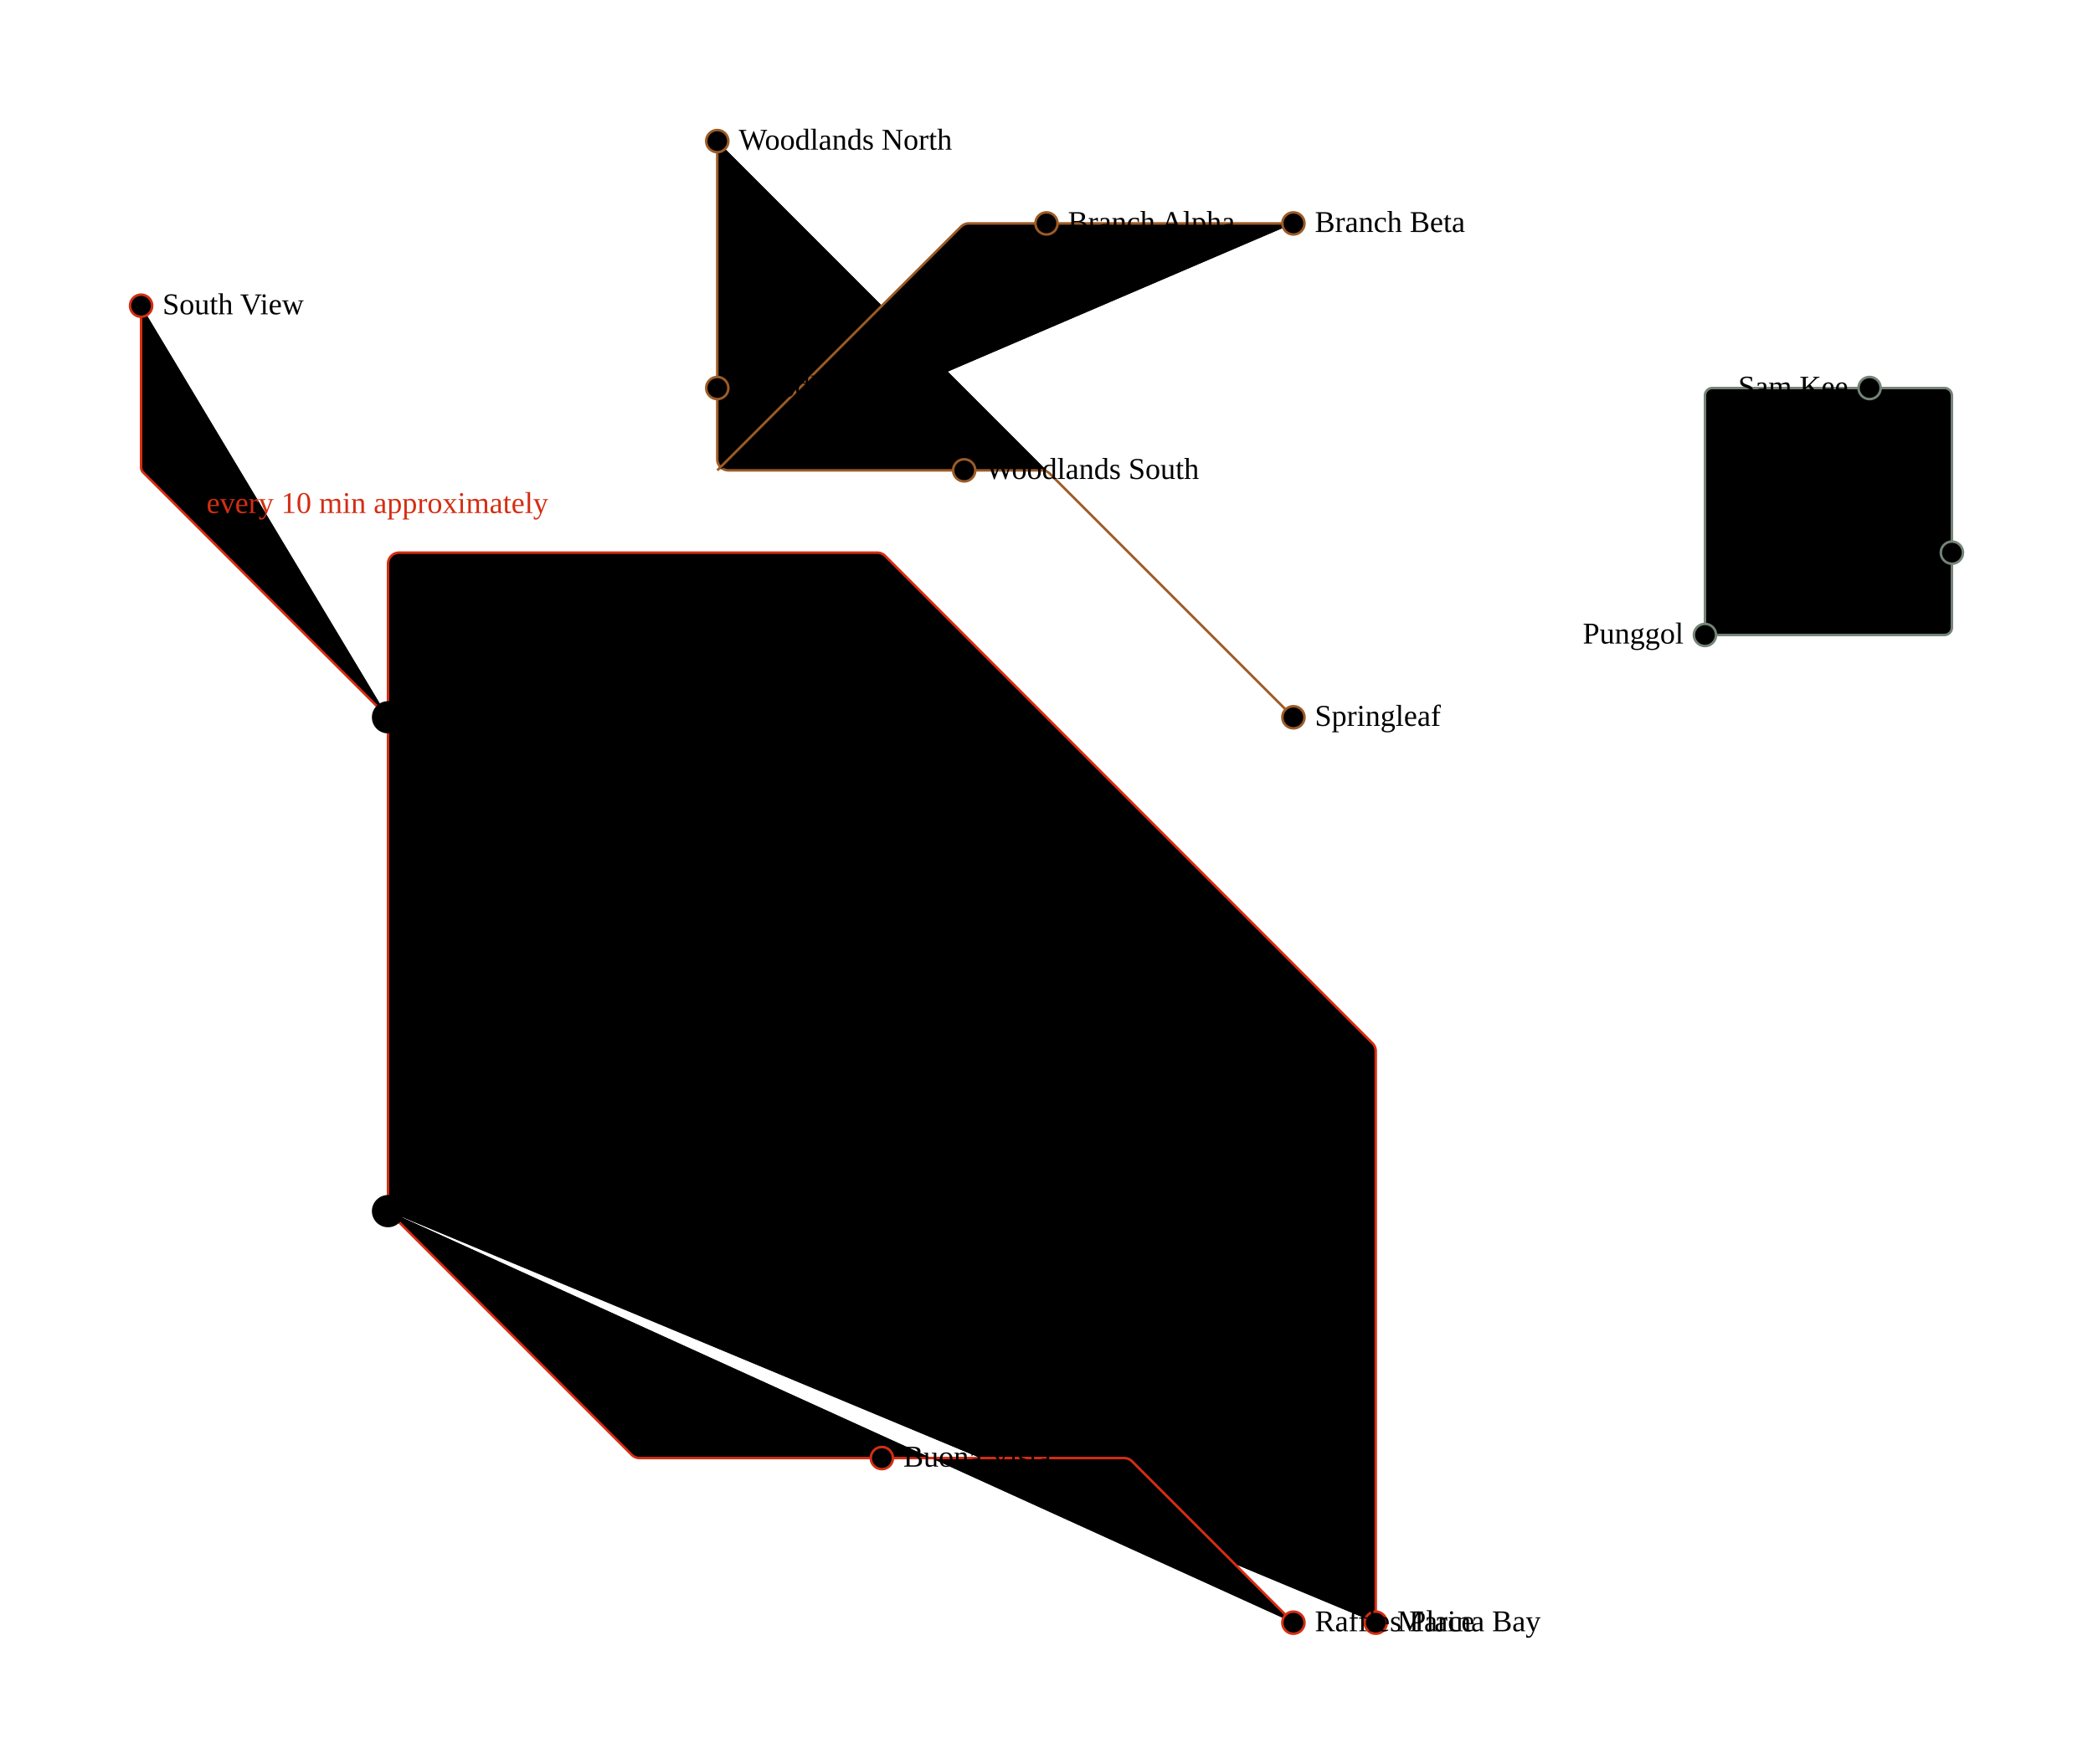
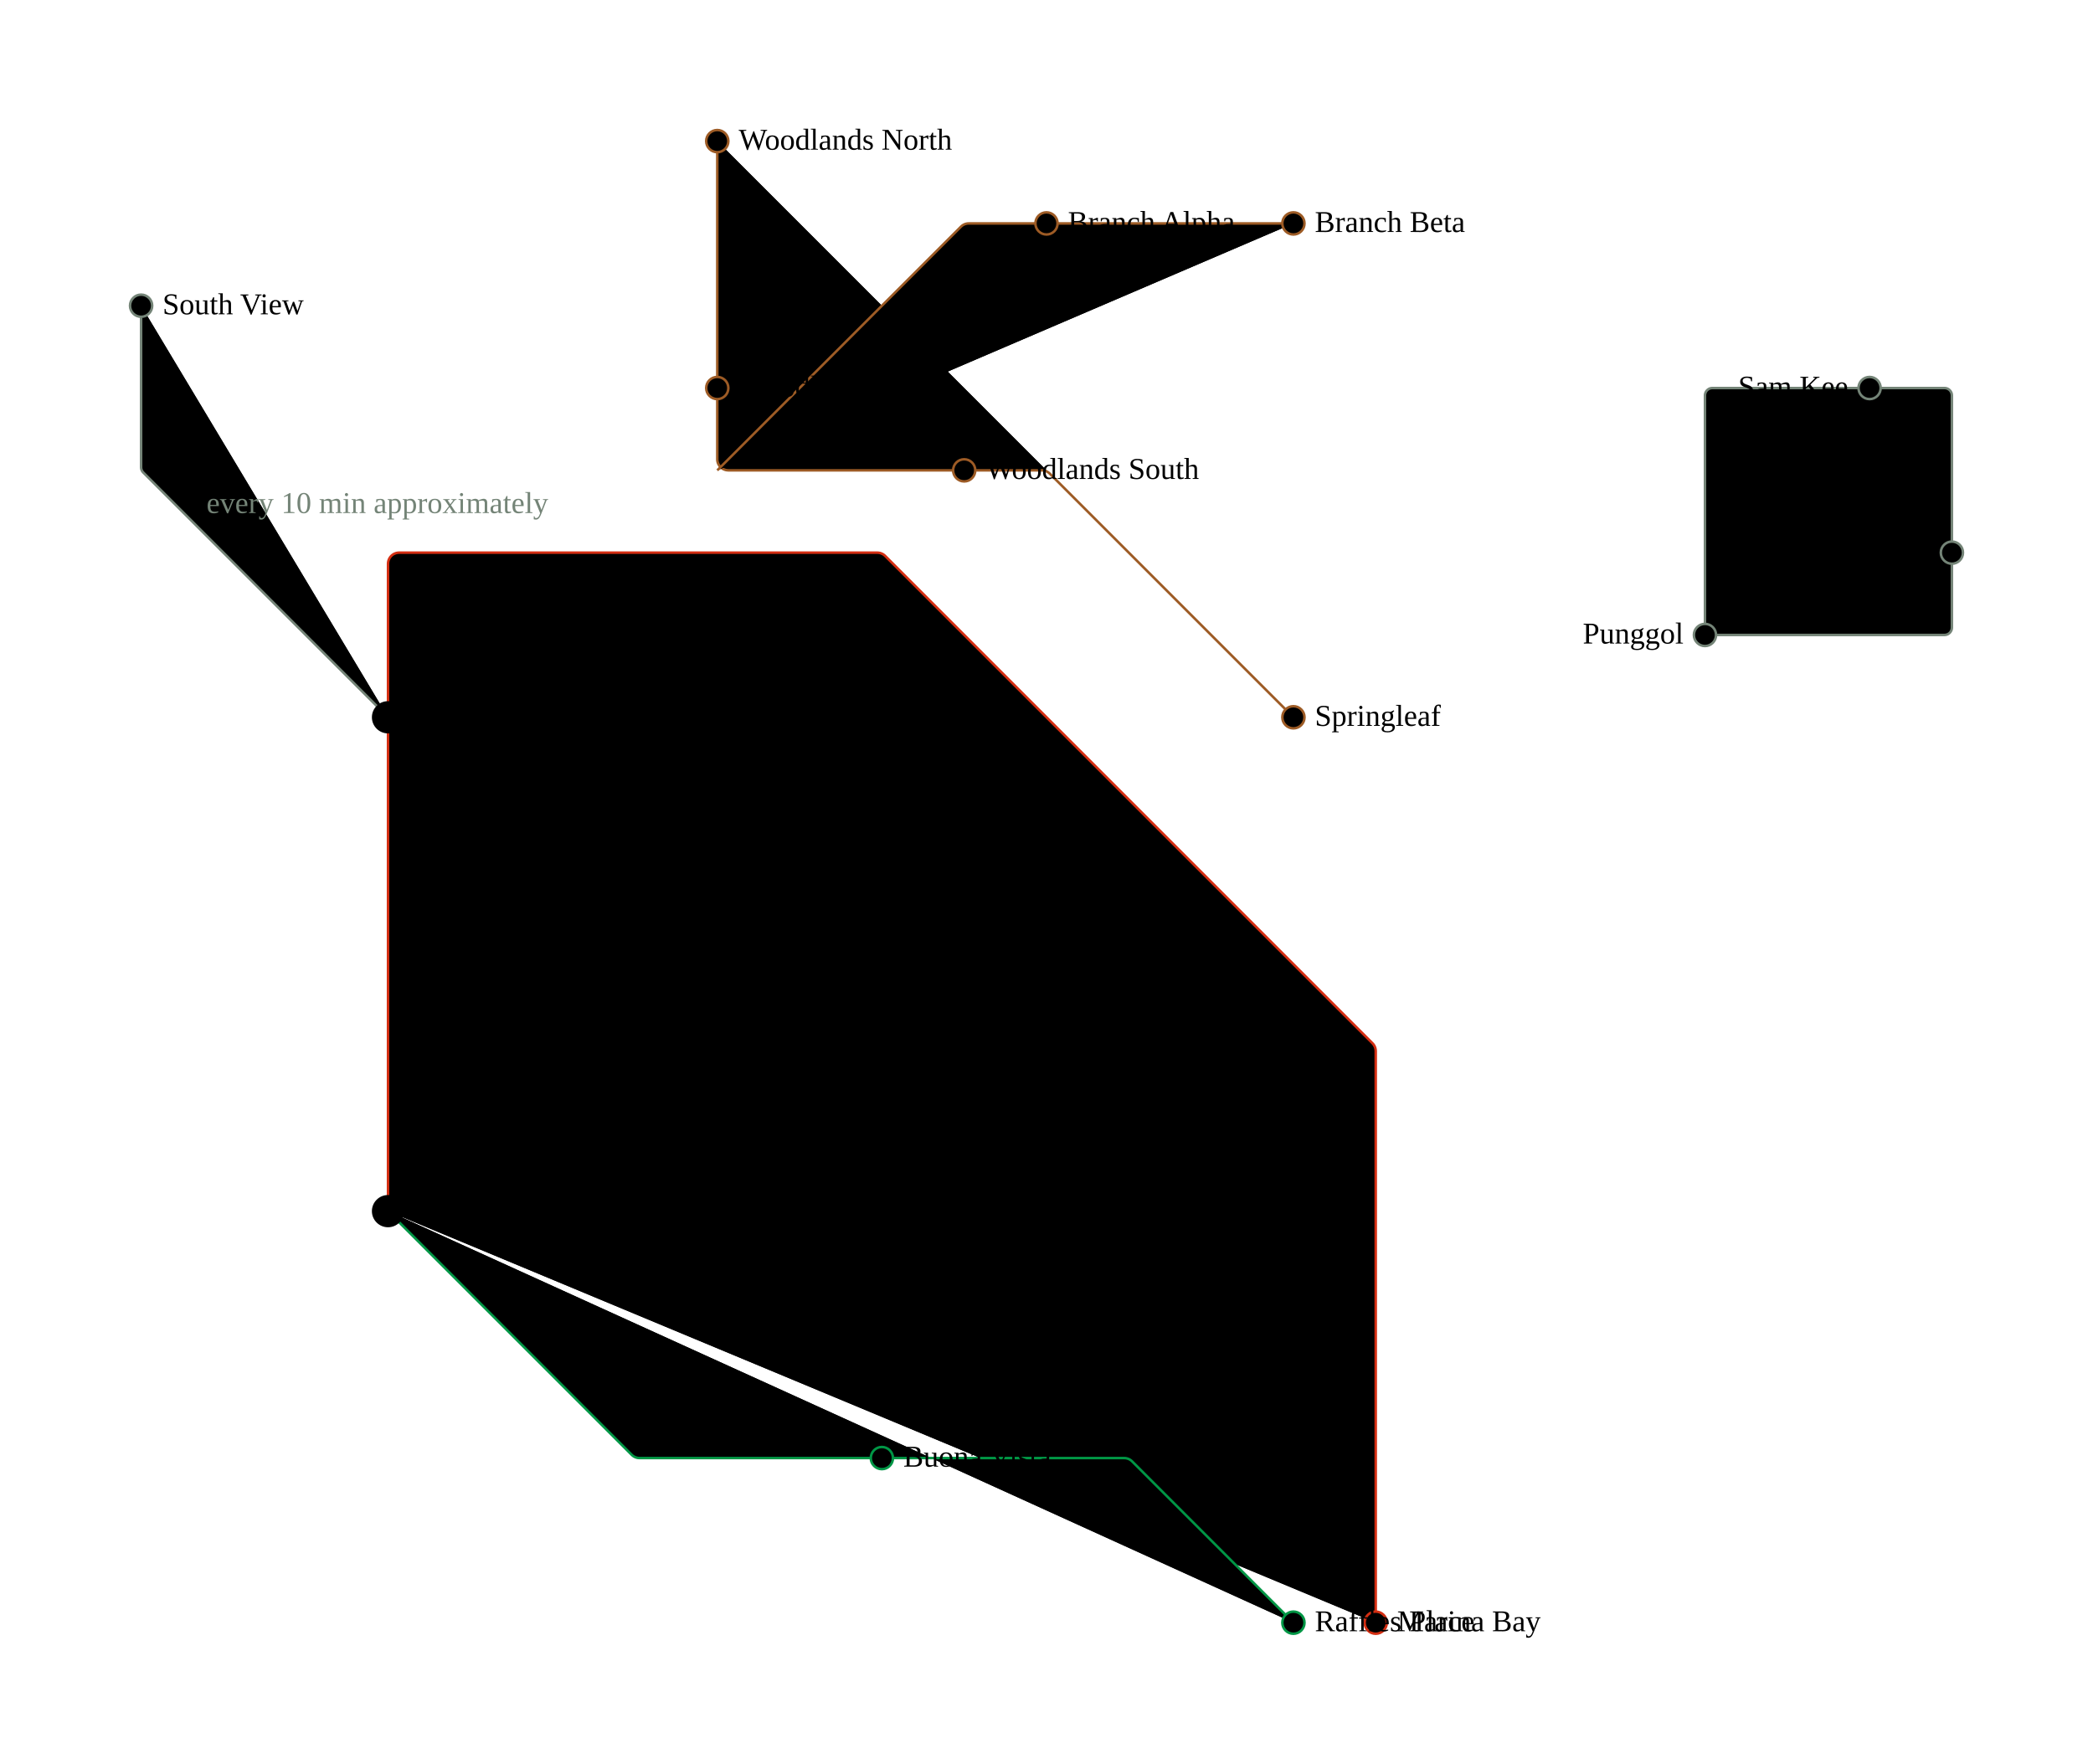
<svg xmlns="http://www.w3.org/2000/svg" class="map" viewBox="0 0 830.67 700" preserveAspectRatio="xMidYMid meet" role="img" aria-labelledby="map-svg-title map-svg-desc">
  <g class="ribbons" aria-hidden="true">
    <g class="ribbon-group disrupted" data-layout-line="line-nsl">
      <path class="casing" d="M154 480.67 L154 223.74 L154.04 223.16 L154.15 222.6 L154.34 222.05 L154.59 221.54 L154.91 221.06 L155.29 220.62 L155.72 220.24 L156.2 219.92 L156.72 219.67 L157.27 219.48 L157.83 219.37 L158.41 219.33 L348.17 219.33 L348.75 219.37 L349.31 219.48 L349.86 219.67 L350.38 219.92 L350.86 220.24 L351.29 220.62 L544.71 414.04 L545.09 414.48 L545.41 414.96 L545.66 415.47 L545.85 416.02 L545.96 416.58 L546 417.16 L546 644" />
      <path class="ribbon" stroke="#D42E12" d="M154 480.67 L154 223.74 L154.04 223.16 L154.15 222.6 L154.34 222.05 L154.59 221.54 L154.91 221.06 L155.29 220.62 L155.72 220.24 L156.2 219.92 L156.72 219.67 L157.27 219.48 L157.83 219.37 L158.41 219.33 L348.17 219.33 L348.75 219.37 L349.31 219.48 L349.86 219.67 L350.38 219.92 L350.86 220.24 L351.29 220.62 L544.71 414.04 L545.09 414.48 L545.41 414.96 L545.66 415.47 L545.85 416.02 L545.96 416.58 L546 417.16 L546 644" />
    </g>
    <g class="ribbon-group" data-layout-line="line-ewl">
      <path class="casing" d="M154 480.67 L250.71 577.38 L251.14 577.76 L251.62 578.08 L252.14 578.33 L252.69 578.52 L253.25 578.63 L253.83 578.67 L446.17 578.67 L446.75 578.7 L447.31 578.82 L447.86 579 L448.38 579.26 L448.86 579.58 L449.29 579.96 L513.33 644" />
-       <path class="ribbon" stroke="#D42E12" d="M154 480.67 L250.71 577.38 L251.14 577.76 L251.62 578.08 L252.14 578.33 L252.69 578.52 L253.25 578.63 L253.83 578.67 L446.17 578.67 L446.75 578.7 L447.31 578.82 L447.86 579 L448.38 579.26 L448.86 579.58 L449.29 579.96 L513.33 644" />
+       <path class="ribbon" stroke="#009645" d="M154 480.67 L250.71 577.38 L251.14 577.76 L251.62 578.08 L252.14 578.33 L252.69 578.52 L253.25 578.63 L253.83 578.67 L446.17 578.67 L446.75 578.7 L447.31 578.82 L447.86 579 L448.38 579.26 L448.86 579.58 L449.29 579.96 L513.33 644" />
    </g>
    <g class="ribbon-group" data-layout-line="line-bpl">
      <path class="casing" d="M154 284.67 L56.86 187.53 L56.61 187.24 L56.39 186.92 L56.22 186.57 L56.1 186.21 L56.03 185.83 L56 185.45 L56 121.33" />
-       <path class="ribbon" stroke="#D42E12" d="M154 284.67 L56.86 187.53 L56.61 187.24 L56.39 186.92 L56.22 186.57 L56.1 186.21 L56.03 185.83 L56 185.45 L56 121.33" />
+       <path class="ribbon" stroke="#748477" d="M154 284.67 L56.86 187.53 L56.61 187.24 L56.39 186.92 L56.22 186.57 L56.1 186.21 L56.03 185.83 L56 185.45 L56 121.33" />
    </g>
    <g class="ribbon-group" data-layout-line="line-tel">
      <path class="casing" d="M284.67 56 L284.67 182.26 L284.7 182.84 L284.82 183.4 L285 183.95 L285.26 184.46 L285.58 184.94 L285.96 185.38 L286.39 185.76 L286.87 186.08 L287.39 186.33 L287.93 186.52 L288.5 186.63 L289.07 186.67 L413.51 186.67 L414.08 186.7 L414.65 186.82 L415.19 187 L415.71 187.26 L416.19 187.58 L416.62 187.96 L513.33 284.67" />
      <path class="ribbon" stroke="#9D5B25" d="M284.67 56 L284.67 182.26 L284.7 182.84 L284.82 183.4 L285 183.95 L285.26 184.46 L285.58 184.94 L285.96 185.38 L286.39 185.76 L286.87 186.08 L287.39 186.33 L287.93 186.52 L288.5 186.63 L289.07 186.67 L413.51 186.67 L414.08 186.7 L414.65 186.82 L415.19 187 L415.71 187.26 L416.19 187.58 L416.62 187.96 L513.33 284.67" />
    </g>
    <g class="ribbon-group" data-layout-line="line-tel-branch">
      <path class="casing" d="M284.67 186.67 L381.38 89.96 L381.81 89.58 L382.29 89.26 L382.81 89 L383.35 88.82 L383.92 88.7 L384.49 88.67 L513.33 88.67" />
      <path class="ribbon" stroke="#9D5B25" d="M284.67 186.67 L381.38 89.96 L381.81 89.58 L382.29 89.26 L382.81 89 L383.35 88.82 L383.92 88.7 L384.49 88.67 L513.33 88.67" />
    </g>
    <g class="ribbon-group" data-layout-line="line-pwl">
      <path class="casing" d="M676.67 252 L676.67 156.94 L676.69 156.55 L676.77 156.18 L676.89 155.81 L677.06 155.47 L677.27 155.15 L677.53 154.86 L677.82 154.61 L678.14 154.39 L678.48 154.22 L678.84 154.1 L679.22 154.03 L679.61 154 L771.73 154 L772.11 154.03 L772.49 154.1 L772.85 154.22 L773.2 154.39 L773.52 154.61 L773.81 154.86 L774.06 155.15 L774.27 155.47 L774.44 155.81 L774.57 156.18 L774.64 156.55 L774.67 156.94 L774.67 249.06 L774.64 249.45 L774.57 249.82 L774.44 250.19 L774.27 250.53 L774.06 250.85 L773.81 251.14 L773.52 251.39 L773.2 251.61 L772.85 251.78 L772.49 251.9 L772.11 251.97 L771.73 252 L676.67 252" />
      <path class="ribbon" stroke="#748477" d="M676.67 252 L676.67 156.94 L676.69 156.55 L676.77 156.18 L676.89 155.81 L677.06 155.47 L677.27 155.15 L677.53 154.86 L677.82 154.61 L678.14 154.39 L678.48 154.22 L678.84 154.1 L679.22 154.03 L679.61 154 L771.73 154 L772.11 154.03 L772.49 154.1 L772.85 154.22 L773.2 154.39 L773.52 154.61 L773.81 154.86 L774.06 155.15 L774.27 155.47 L774.44 155.81 L774.57 156.18 L774.64 156.55 L774.67 156.94 L774.67 249.06 L774.64 249.45 L774.57 249.82 L774.44 250.19 L774.27 250.53 L774.06 250.85 L773.81 251.14 L773.52 251.39 L773.2 251.61 L772.85 251.78 L772.49 251.9 L772.11 251.97 L771.73 252 L676.67 252" />
    </g>
  </g>
  <g class="disruptions" aria-hidden="true">
    <path class="disrupted-section" d="M154 480.67 L154 284.65" />
    <path class="disrupted-cut" d="M154 480.67 L154 284.65" />
  </g>
  <g class="bands" id="map-bands">
-     <text class="band-label" x="81.95" y="203.61" fill="#D42E12">every 10 min approximately</text>
+     <text class="band-label" x="81.95" y="203.61" fill="#748477">every 10 min approximately</text>
  </g>
  <g class="stations">
    <g class="station interchange">
      <circle class="disc" cx="154" cy="480.67" r="6.4" />
      <text class="station-name" x="164.5" y="484.07" text-anchor="start">Jurong East</text>
    </g>
    <g class="station interchange">
      <circle class="disc" cx="154" cy="284.67" r="6.4" />
      <text class="station-name" x="164.5" y="288.07" text-anchor="start">Choa Chu Kang</text>
    </g>
    <g class="station">
      <circle class="disc" cx="546" cy="644" r="4.4" stroke="#D42E12" />
      <text class="station-name" x="554.5" y="647.4" text-anchor="start">Marina Bay</text>
    </g>
    <g class="station">
-       <circle class="disc" cx="350" cy="578.67" r="4.4" stroke="#D42E12" />
+       <circle class="disc" cx="350" cy="578.67" r="4.4" stroke="#009645" />
      <text class="station-name" x="358.5" y="582.07" text-anchor="start">Buona Vista</text>
    </g>
    <g class="station">
-       <circle class="disc" cx="513.33" cy="644" r="4.4" stroke="#D42E12" />
+       <circle class="disc" cx="513.33" cy="644" r="4.4" stroke="#009645" />
      <text class="station-name" x="521.83" y="647.4" text-anchor="start">Raffles Place</text>
    </g>
    <g class="station">
      <circle class="disc" cx="284.67" cy="56" r="4.4" stroke="#9D5B25" />
      <text class="station-name" x="293.17" y="59.4" text-anchor="start">Woodlands North</text>
    </g>
    <g class="station">
      <circle class="disc" cx="284.67" cy="154" r="4.4" stroke="#9D5B25" />
      <text class="station-name" x="293.17" y="157.4" text-anchor="start">Woodlands</text>
    </g>
    <g class="station">
      <circle class="disc" cx="382.67" cy="186.67" r="4.4" stroke="#9D5B25" />
      <text class="station-name" x="391.17" y="190.07" text-anchor="start">Woodlands South</text>
    </g>
    <g class="station">
      <circle class="disc" cx="513.33" cy="284.67" r="4.4" stroke="#9D5B25" />
      <text class="station-name" x="521.83" y="288.07" text-anchor="start">Springleaf</text>
    </g>
    <g class="station">
      <circle class="disc" cx="415.33" cy="88.67" r="4.4" stroke="#9D5B25" />
      <text class="station-name" x="423.83" y="92.07" text-anchor="start">Branch Alpha</text>
    </g>
    <g class="station">
      <circle class="disc" cx="513.33" cy="88.67" r="4.4" stroke="#9D5B25" />
      <text class="station-name" x="521.83" y="92.07" text-anchor="start">Branch Beta</text>
    </g>
    <g class="station">
      <circle class="disc" cx="676.67" cy="252" r="4.4" stroke="#748477" />
      <text class="station-name" x="668.17" y="255.4" text-anchor="end">Punggol</text>
    </g>
    <g class="station">
      <circle class="disc" cx="742" cy="154" r="4.4" stroke="#748477" />
      <text class="station-name" x="733.5" y="157.4" text-anchor="end">Sam Kee</text>
    </g>
    <g class="station">
      <circle class="disc" cx="774.67" cy="219.33" r="4.4" stroke="#748477" />
      <text class="station-name" x="766.17" y="222.73" text-anchor="end">Teck Lee</text>
    </g>
    <g class="station">
-       <circle class="disc" cx="56" cy="121.33" r="4.4" stroke="#D42E12" />
+       <circle class="disc" cx="56" cy="121.33" r="4.4" stroke="#748477" />
      <text class="station-name" x="64.5" y="124.73" text-anchor="start">South View</text>
    </g>
  </g>
  <g class="trains" id="map-trains" />
</svg>
